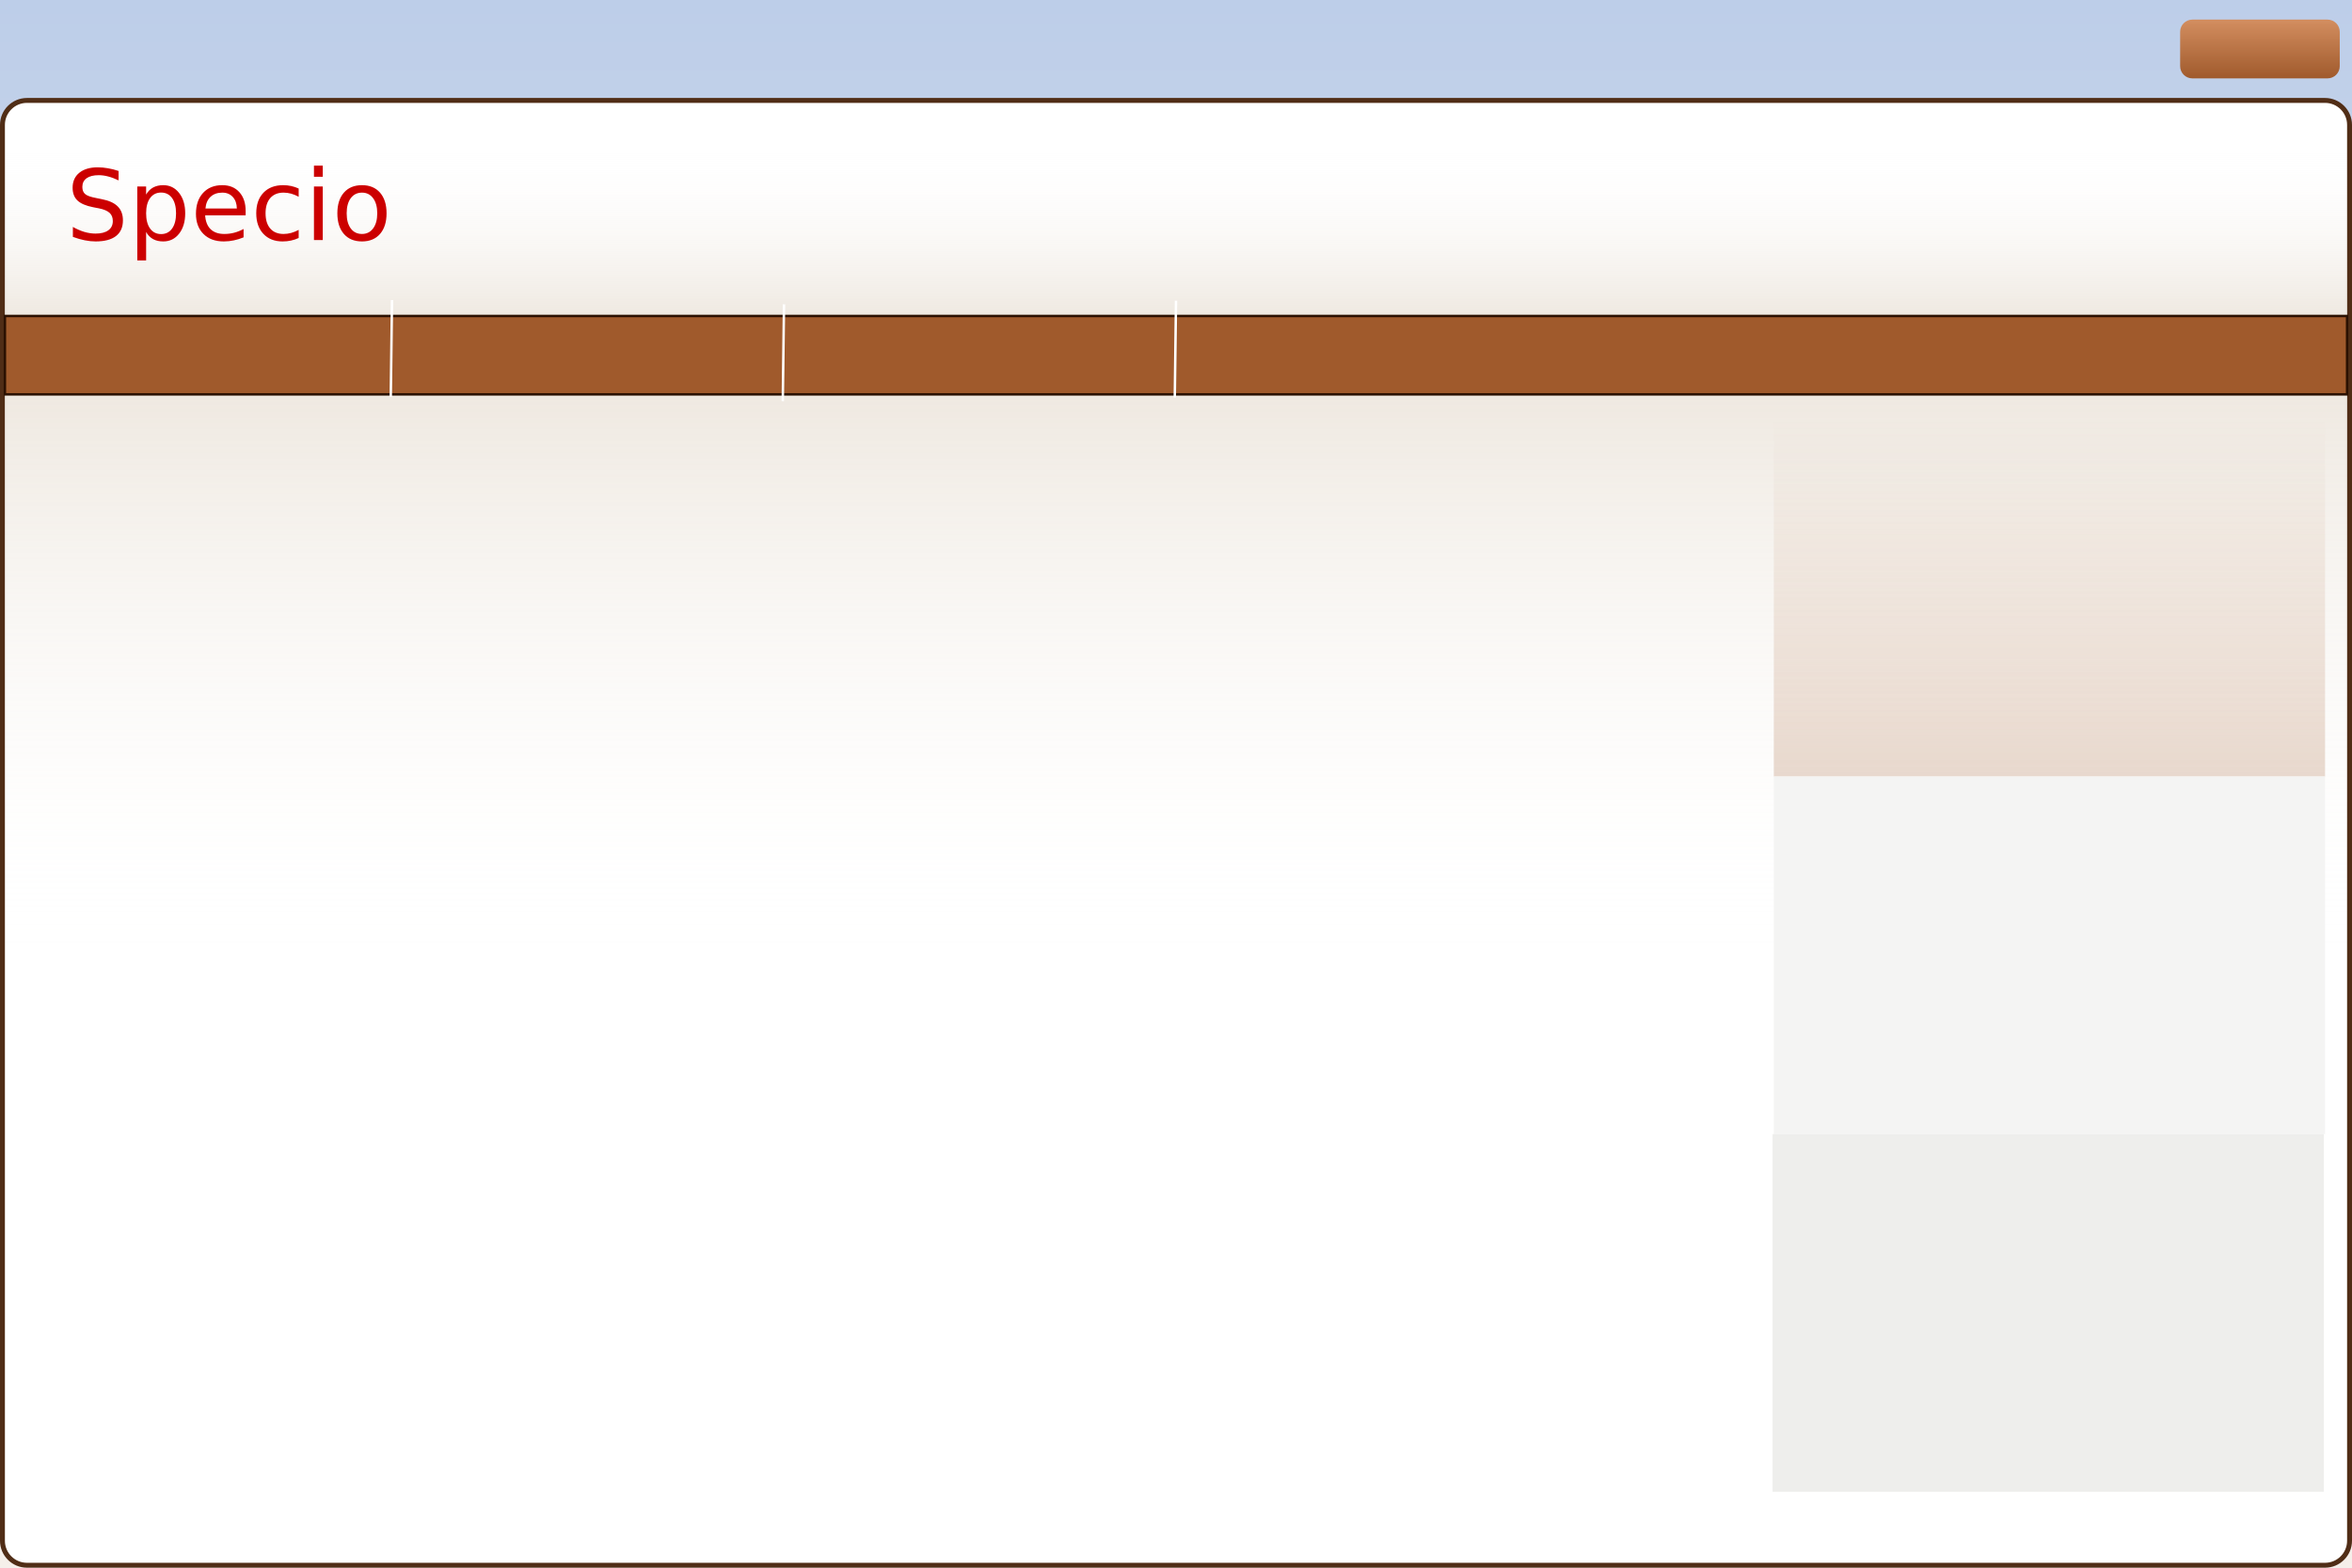
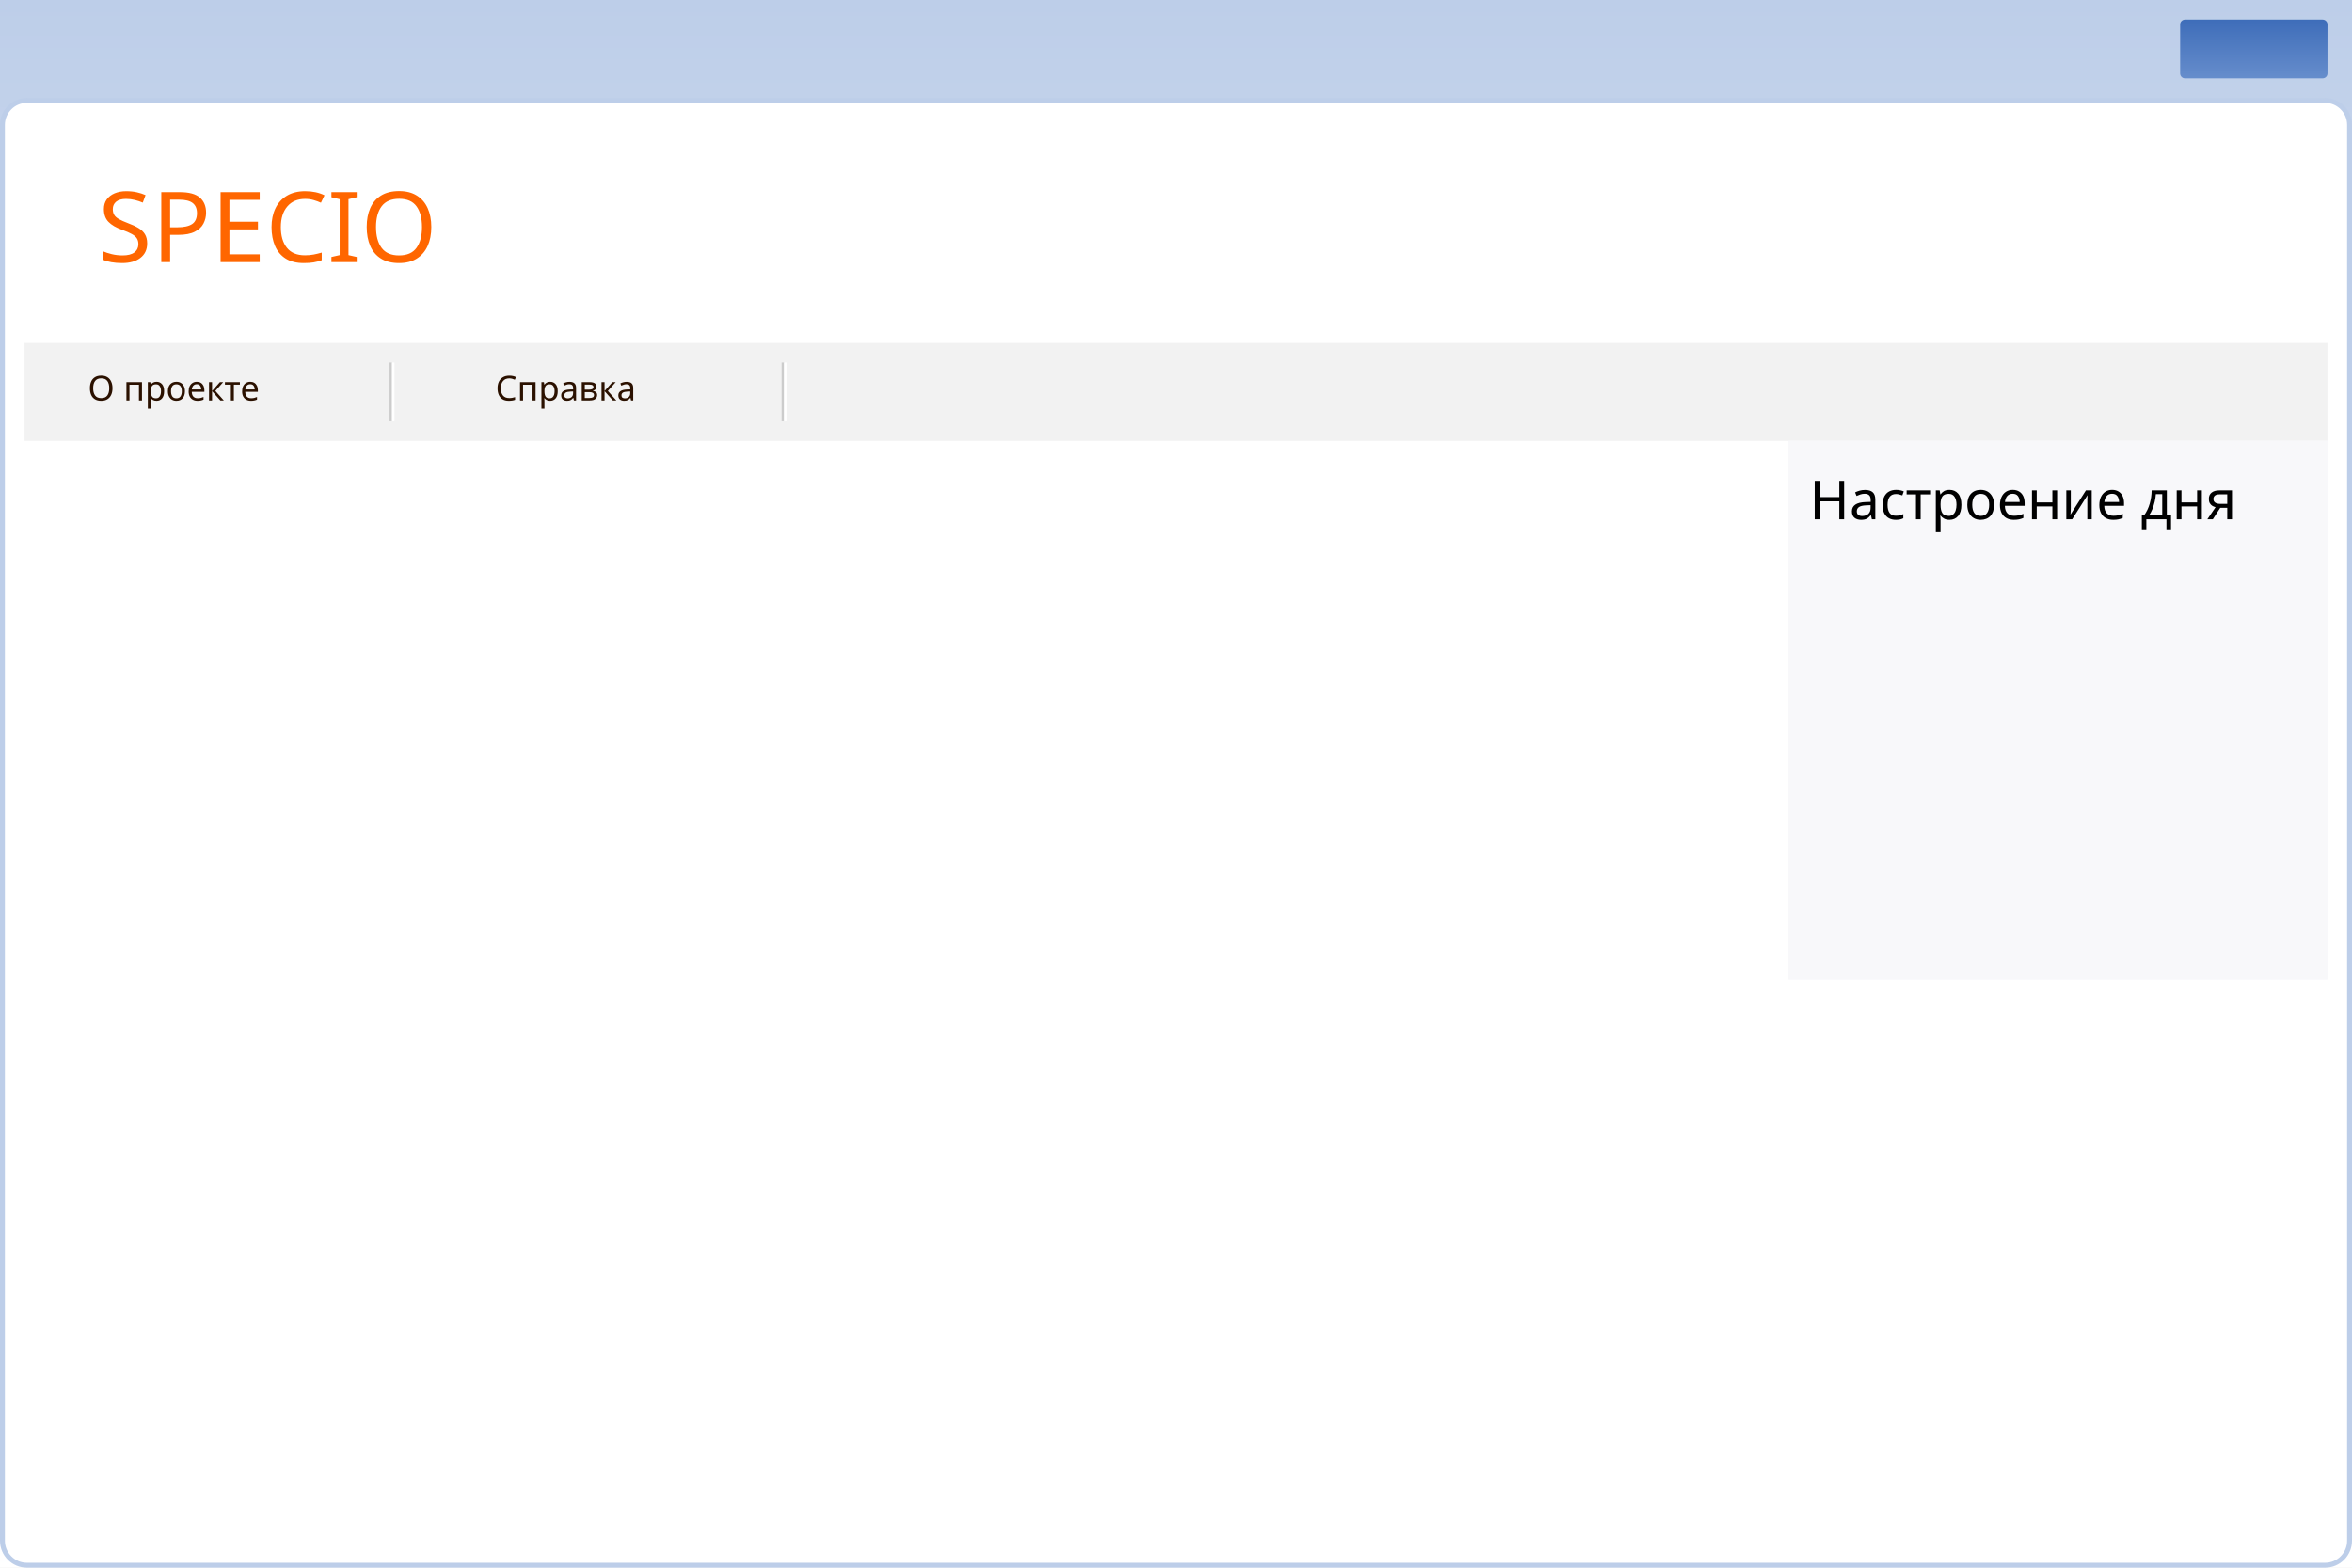
- <svg xmlns="http://www.w3.org/2000/svg" xmlns:xlink="http://www.w3.org/1999/xlink" width="960" height="640" id="svg2" version="1.1">
+ <svg xmlns="http://www.w3.org/2000/svg" xmlns:xlink="http://www.w3.org/1999/xlink" width="960" height="640" id="svg2" version="1.1" enable-background="new">
  <defs id="defs4">
+     <linearGradient id="linearGradient3645">
+       <stop style="stop-color:#6ea5ff;stop-opacity:0.196;" offset="0" id="stop3647" />
+       <stop style="stop-color:#ffffff;stop-opacity:0;" offset="1" id="stop3649" />
+     </linearGradient>
    <linearGradient id="linearGradient3640">
      <stop style="stop-color:#a05a2c;stop-opacity:1;" offset="0" id="stop3642" />
      <stop style="stop-color:#d38e60;stop-opacity:1;" offset="1" id="stop3644" />
    </linearGradient>
    <linearGradient id="linearGradient3628">
      <stop style="stop-color:#a05a2c;stop-opacity:0.224;" offset="0" id="stop3630" />
      <stop style="stop-color:#a05a2c;stop-opacity:0;" offset="1" id="stop3632" />
    </linearGradient>
    <linearGradient id="linearGradient3556">
      <stop id="stop3558" offset="0" style="stop-color:#efefef;stop-opacity:1;" />
      <stop style="stop-color:#f7f7f7;stop-opacity:1;" offset="0.667" id="stop3562" />
      <stop id="stop3560" offset="1" style="stop-color:#ffffff;stop-opacity:1;" />
    </linearGradient>
    <linearGradient id="linearGradient3662">
      <stop style="stop-color:#ffffff;stop-opacity:0;" offset="0" id="stop3664" />
      <stop style="stop-color:#d4c4af;stop-opacity:0.379;" offset="1" id="stop3666" />
    </linearGradient>
    <linearGradient id="linearGradient3604">
      <stop style="stop-color:#668dcc;stop-opacity:1;" offset="0" id="stop3606" />
      <stop style="stop-color:#3e6db9;stop-opacity:1;" offset="1" id="stop3608" />
    </linearGradient>
    <linearGradient id="linearGradient3333">
      <stop style="stop-color:#bdcee9;stop-opacity:1;" offset="0" id="stop3335" />
-       <stop style="stop-color:#f5efea;stop-opacity:1;" offset="1" id="stop3337" />
+       <stop style="stop-color:#ffffff;stop-opacity:1;" offset="1" id="stop3337" />
    </linearGradient>
    <linearGradient xlink:href="#linearGradient3333" id="linearGradient3339" x1="480" y1="412.362" x2="480" y2="1052.362" gradientUnits="userSpaceOnUse" />
-     <linearGradient xlink:href="#linearGradient3662" id="linearGradient3590" x1="498" y1="58" x2="498" y2="129" gradientUnits="userSpaceOnUse" gradientTransform="matrix(1.00619,0,0,1,-2.905949,0)" />
-     <linearGradient xlink:href="#linearGradient3628" id="linearGradient3634" x1="836.5" y1="317" x2="836.5" y2="171" gradientUnits="userSpaceOnUse" />
-     <linearGradient xlink:href="#linearGradient3640" id="linearGradient3646" x1="922.426" y1="36" x2="922.426" y2="4" gradientUnits="userSpaceOnUse" gradientTransform="matrix(1,0,0,0.75,0,5)" />
    <linearGradient xlink:href="#linearGradient3662-8" id="linearGradient3590-9" x1="498" y1="58" x2="498" y2="129" gradientUnits="userSpaceOnUse" gradientTransform="matrix(1.00619,0,0,1,-2.905949,0)" />
    <linearGradient id="linearGradient3662-8">
      <stop style="stop-color:#ffffff;stop-opacity:0;" offset="0" id="stop3664-1" />
      <stop style="stop-color:#d4c4af;stop-opacity:0.379;" offset="1" id="stop3666-6" />
    </linearGradient>
-     <linearGradient y2="57.999" x2="571.087" y1="129.084" x1="571.087" gradientTransform="matrix(1.00619,0,0,3.270709,-2.971042,-29.20113)" gradientUnits="userSpaceOnUse" id="linearGradient3665" xlink:href="#linearGradient3662-8" />
+     <linearGradient xlink:href="#linearGradient3645" id="linearGradient3651" x1="506" y1="753.25" x2="506" y2="615.75" gradientUnits="userSpaceOnUse" gradientTransform="matrix(1.628875,0,0,1.160584,-305.7104,-91.91971)" />
+     <linearGradient xlink:href="#linearGradient3604" id="linearGradient3654" gradientUnits="userSpaceOnUse" gradientTransform="matrix(0.9232503,0,0,0.75,68.29599,5)" x1="922.426" y1="36" x2="922.426" y2="4" />
  </defs>
  <g id="layer1" transform="translate(0,-412.3622)" style="display:inline">
    <rect style="fill:url(#linearGradient3339);fill-opacity:1;stroke:none" id="rect2821" width="2000" height="640" x="-480" y="412.362" />
+     <rect style="fill:url(#linearGradient3651);fill-opacity:1;stroke:none;display:inline" id="rect3643" width="1997" height="159" x="-480" y="623" transform="translate(0,412.3622)" />
  </g>
  <g id="layer2" style="display:inline">
-     <rect style="fill:#ffffff;fill-opacity:1;stroke:#502d16;stroke-width:2;stroke-miterlimit:4;stroke-dasharray:none;stroke-opacity:1" id="rect3630" width="958" height="598" x="1" y="41" rx="10" ry="10" />
-     <rect style="fill:url(#linearGradient3665);fill-opacity:1;stroke:none;display:inline" id="rect3582-4" width="955.88" height="232.22" x="2.06" y="160.5" />
-     <rect style="fill:url(#linearGradient3590);fill-opacity:1;stroke:none;stroke-linejoin:miter;stroke-opacity:1" id="rect3582" width="955.88" height="71" x="2.125" y="58" />
-     <rect style="fill:#a05a2c;fill-opacity:1;stroke:#2b1100;stroke-opacity:1" id="rect2845" width="956" height="32" x="2" y="129" />
-     <path style="fill:none;fill-opacity:1;stroke:#ffffff;stroke-linejoin:miter;stroke-opacity:1" d="M 160,122.5 L 159.5,162" id="path3528" />
-     <path style="fill:none;fill-opacity:1;stroke:#ffffff;stroke-linejoin:miter;stroke-opacity:1;display:inline" d="M 320,124.25 L 319.5,163.75" id="path3530" />
-     <path style="fill:none;fill-opacity:1;stroke:#ffffff;stroke-linejoin:miter;stroke-opacity:1;display:inline" d="M 480,122.75 L 479.5,162.25" id="path3532" />
-     <text xml:space="preserve" style="font-size:40px;font-style:normal;font-weight:normal;fill:#cc0000;fill-opacity:1;stroke:none;stroke-width:1px;stroke-linecap:butt;stroke-linejoin:miter;stroke-opacity:1;font-family:Bitstream Vera Sans" x="27" y="98" id="text3534">
-       <tspan id="tspan3536" x="27" y="98">Specio</tspan>
+     <rect style="fill:#ffffff;fill-opacity:1;stroke:#bdcee9;stroke-width:2;stroke-miterlimit:4;stroke-opacity:1;stroke-dasharray:none" id="rect3630" width="958" height="598" x="1" y="41" rx="10" ry="10" />
+   </g>
+   <g id="layer5" style="display:inline;">
+     <rect style="fill:#f2f2f2;fill-opacity:1;stroke:none;display:inline" id="rect3661" width="940" height="40" x="10" y="140" />
+     <g id="g3681" transform="translate(-80,0)">
+       <path id="path3665" d="m 239.5,148 0,24" style="fill:none;stroke:#cccccc;stroke-width:1px;stroke-linecap:butt;stroke-linejoin:miter;stroke-opacity:1" />
+       <path style="fill:none;stroke:#ffffff;stroke-width:1px;stroke-linecap:butt;stroke-linejoin:miter;stroke-opacity:1" d="m 240.5,148 0,24" id="path3679" />
+     </g>
+     <use x="0" y="0" xlink:href="#g3681" id="use3685" transform="translate(160,0)" width="960" height="640" />
+     <text xml:space="preserve" style="font-size:14px;font-style:normal;font-variant:normal;font-weight:normal;font-stretch:normal;text-align:center;line-height:125%;writing-mode:lr-tb;text-anchor:middle;fill:#2b1100;fill-opacity:1;stroke:none;font-family:Droid Sans;-inkscape-font-specification:Droid Sans" x="80" y="163.5" id="text3687">
+       <tspan id="tspan3689" x="80" y="163.5">О проекте</tspan>
    </text>
-     <rect style="fill:url(#linearGradient3634);fill-opacity:1.0;stroke:none;stroke-width:1;stroke-linejoin:miter;stroke-opacity:1;opacity:1" id="rect3564" width="225" height="146" x="724" y="171" />
-     <rect y="317" x="724" height="146" width="225" id="rect3570" style="fill:#f4f4f3;fill-opacity:1;stroke:none" />
-     <rect style="fill:#eeeeec;fill-opacity:1;stroke:none;display:inline" id="rect3580" width="225" height="146" x="723.5" y="463" />
+     <text id="text3691" y="163.5" x="240" style="font-size:14px;font-style:normal;font-variant:normal;font-weight:normal;font-stretch:normal;text-align:center;line-height:125%;writing-mode:lr-tb;text-anchor:middle;fill:#2b1100;fill-opacity:1;stroke:none;font-family:Droid Sans;-inkscape-font-specification:Droid Sans" xml:space="preserve">
+       <tspan y="163.5" x="240" id="tspan3693">Справка</tspan>
+     </text>
+   </g>
+   <g id="layer6" style="display:inline">
+     <rect style="fill:#f8f8fa;fill-opacity:1;stroke:none;display:inline" id="rect3695" width="220" height="220" x="730" y="180" />
+     <text xml:space="preserve" style="font-size:22px;font-style:normal;font-variant:normal;font-weight:normal;font-stretch:normal;text-align:center;line-height:125%;writing-mode:lr-tb;text-anchor:middle;fill:#000000;fill-opacity:1;stroke:none;display:inline;font-family:Droid Sans;-inkscape-font-specification:Droid Sans" x="840.037" y="212" id="text3697">
+       <tspan id="tspan3699" x="840.037" y="212">Настроение дня</tspan>
+     </text>
+   </g>
+   <g id="layer3" style="display:inline">
+     <text xml:space="preserve" style="font-size:40px;font-style:normal;font-variant:normal;font-weight:normal;font-stretch:normal;fill:#ff6600;fill-opacity:1;stroke:none;display:inline;font-family:Trebuchet MS;-inkscape-font-specification:Trebuchet MS" x="40" y="107" id="text3534">
+       <tspan id="tspan3536" x="40" y="107" style="font-size:40px;font-style:normal;font-variant:normal;font-weight:normal;font-stretch:normal;text-align:start;line-height:125%;writing-mode:lr-tb;text-anchor:start;fill:#ff6600;fill-opacity:1;font-family:Trebuchet MS;-inkscape-font-specification:Trebuchet MS">SPECIO</tspan>
+     </text>
  </g>
  <g id="layer4" style="display:inline">
-     <g style="display:inline" id="g3612">
-       <g id="g3619">
-         <rect style="fill:url(#linearGradient3646);fill-opacity:1;stroke:none" id="rect3660" width="65.147" height="24" x="889.853" y="8" rx="5" ry="5" />
-         <flowRoot xml:space="preserve" id="flowRoot3692" style="font-size:14px;font-style:normal;font-variant:normal;font-weight:normal;font-stretch:normal;text-align:center;line-height:125%;writing-mode:lr-tb;text-anchor:middle;fill:#eeeeec;fill-opacity:1;stroke:none;font-family:Trebuchet MS;-inkscape-font-specification:Trebuchet MS" transform="translate(41,2)">
-           <flowRegion id="flowRegion3694">
-             <rect id="rect3696" width="139.862" height="24.35" x="810.073" y="7.798" style="font-size:14px;text-align:center;text-anchor:middle;fill:#eeeeec" />
-           </flowRegion>
-           <flowPara id="flowPara3698">Вход</flowPara>
-         </flowRoot>
-       </g>
-     </g>
+     <rect style="fill:url(#linearGradient3654);fill-opacity:1;stroke:none" id="rect3660" width="60.147" height="24" x="889.853" y="8" rx="2" ry="2" />
+     <flowRoot xml:space="preserve" id="flowRoot3692" style="font-size:12px;font-style:normal;font-variant:normal;font-weight:normal;font-stretch:normal;text-align:center;line-height:125%;writing-mode:lr-tb;text-anchor:middle;fill:#eeeeec;fill-opacity:1;stroke:none;font-family:Trebuchet MS;-inkscape-font-specification:Trebuchet MS" transform="translate(40,3)">
+       <flowRegion id="flowRegion3694">
+         <rect id="rect3696" width="139.862" height="24.35" x="810.073" y="7.798" style="font-size:12px;text-align:center;text-anchor:middle;fill:#eeeeec" />
+       </flowRegion>
+       <flowPara id="flowPara3698">Вход</flowPara>
+     </flowRoot>
  </g>
</svg>
